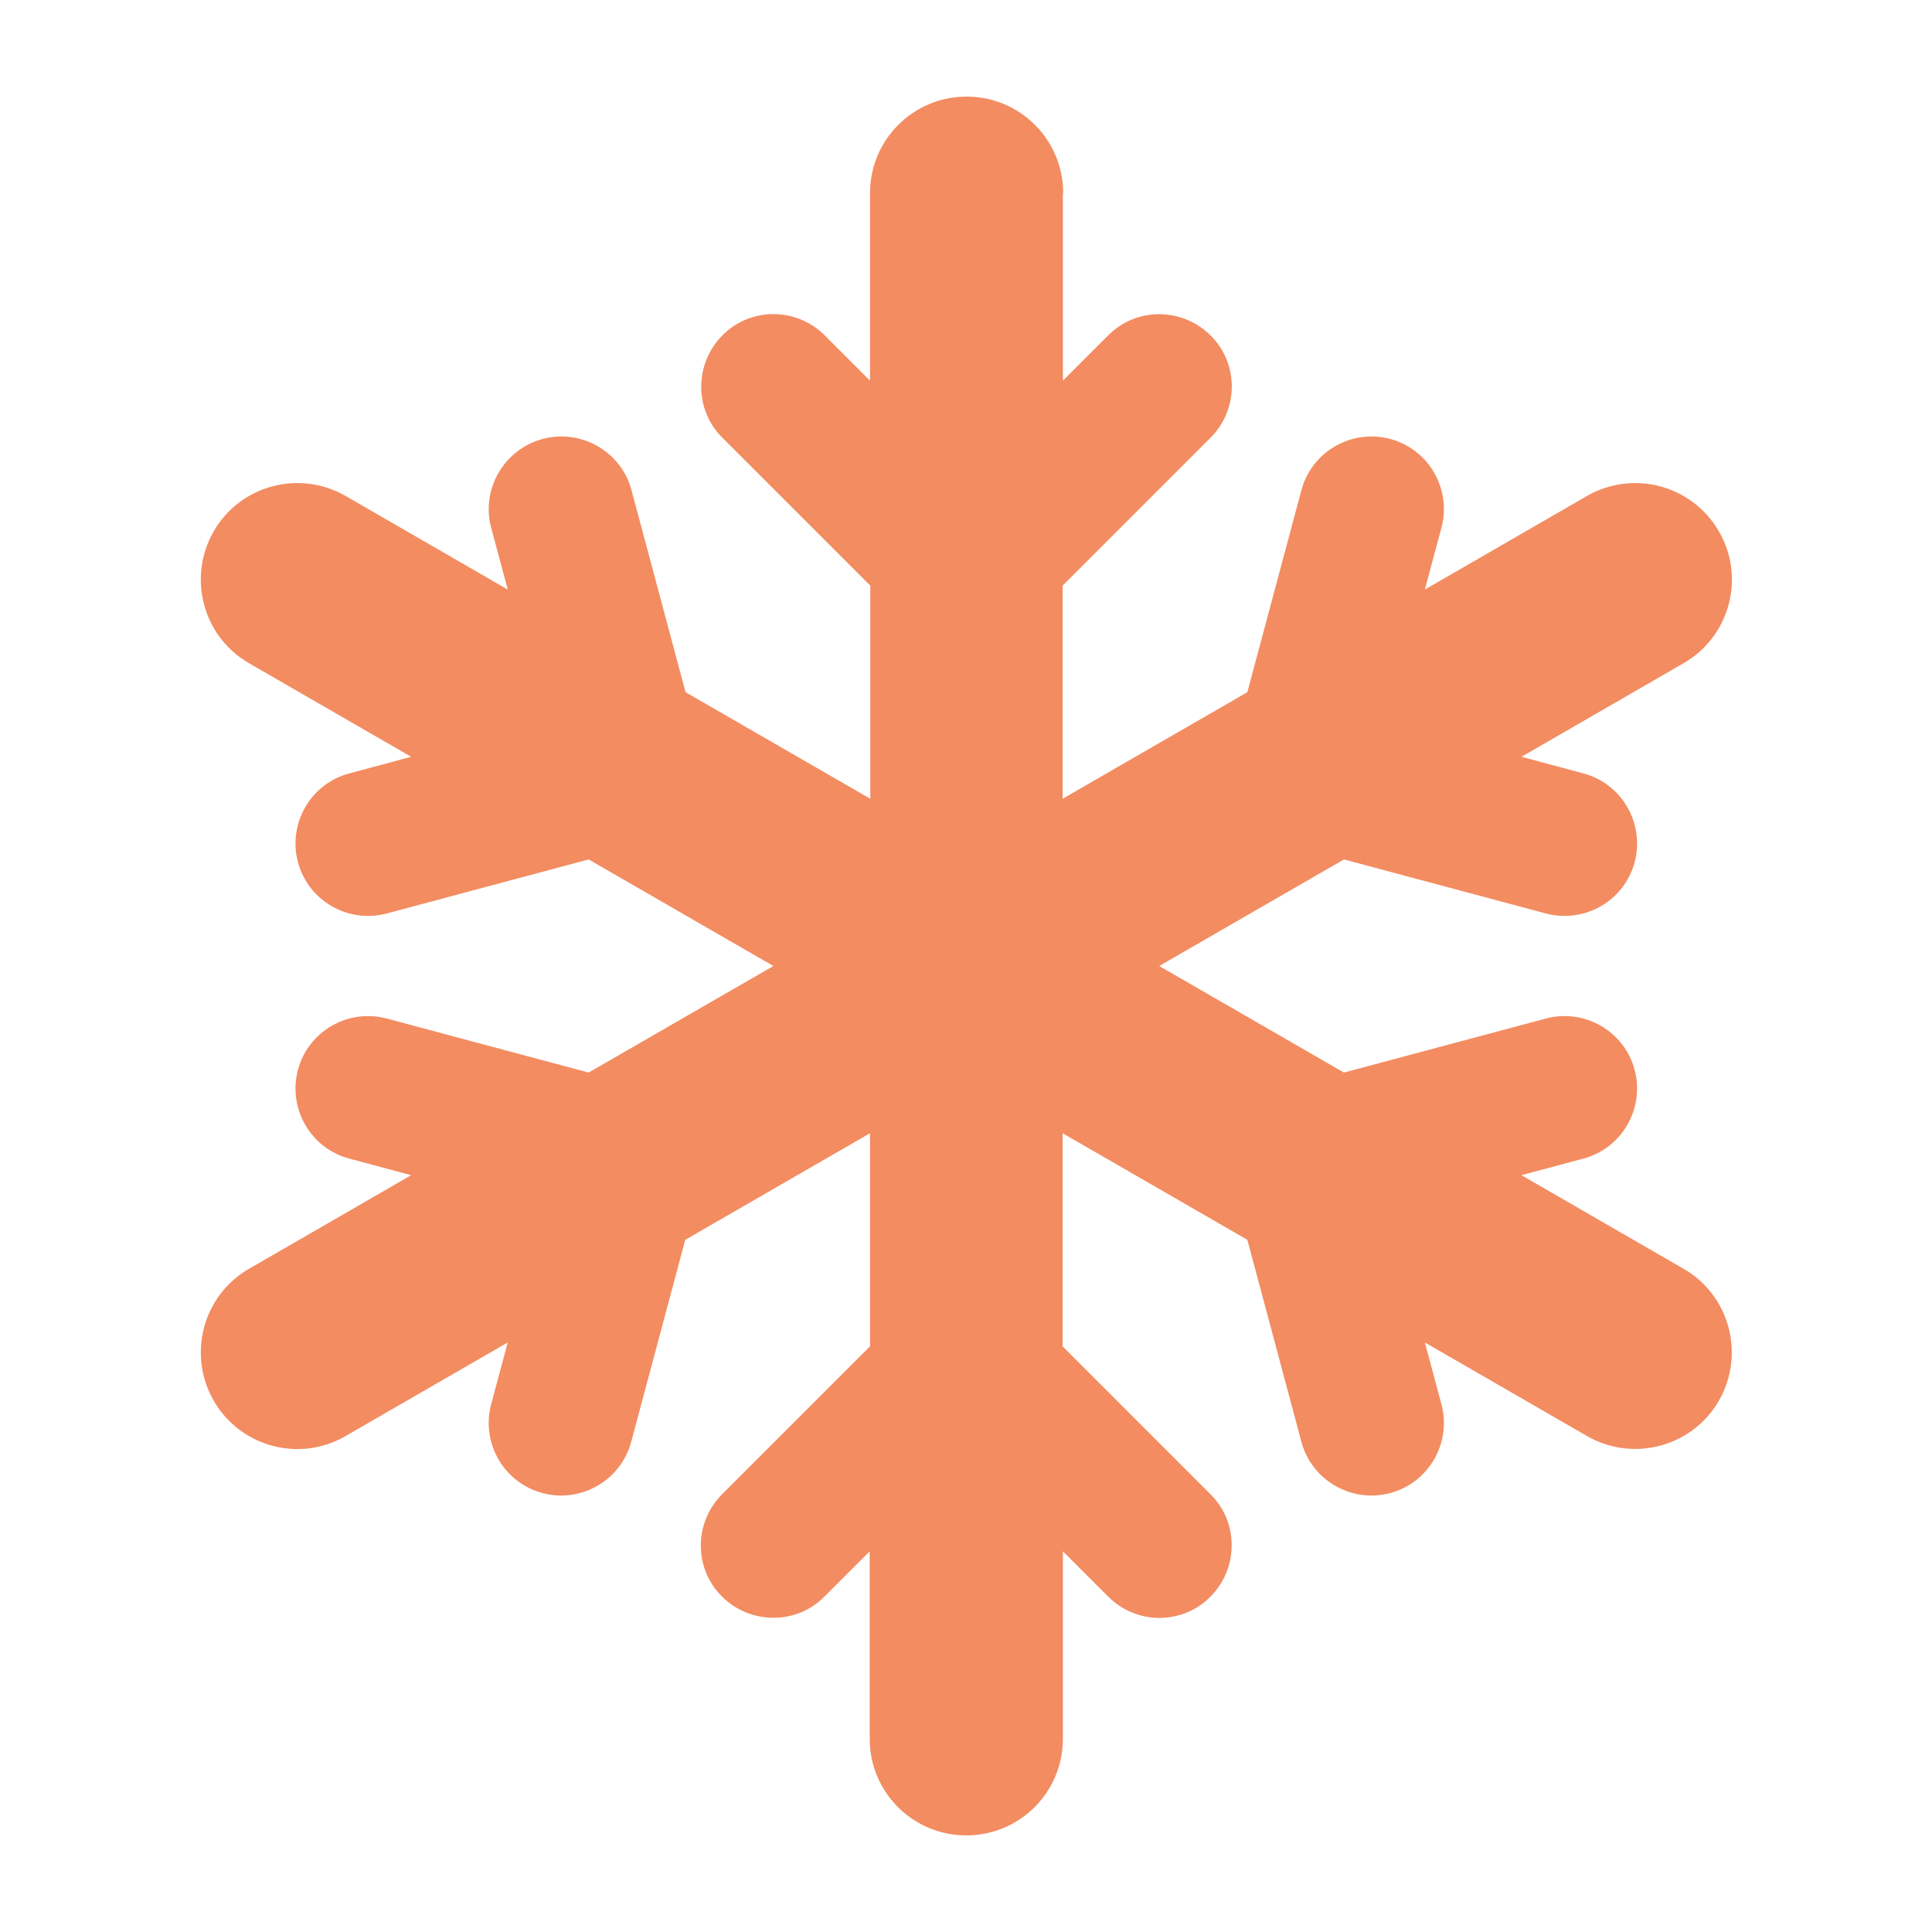
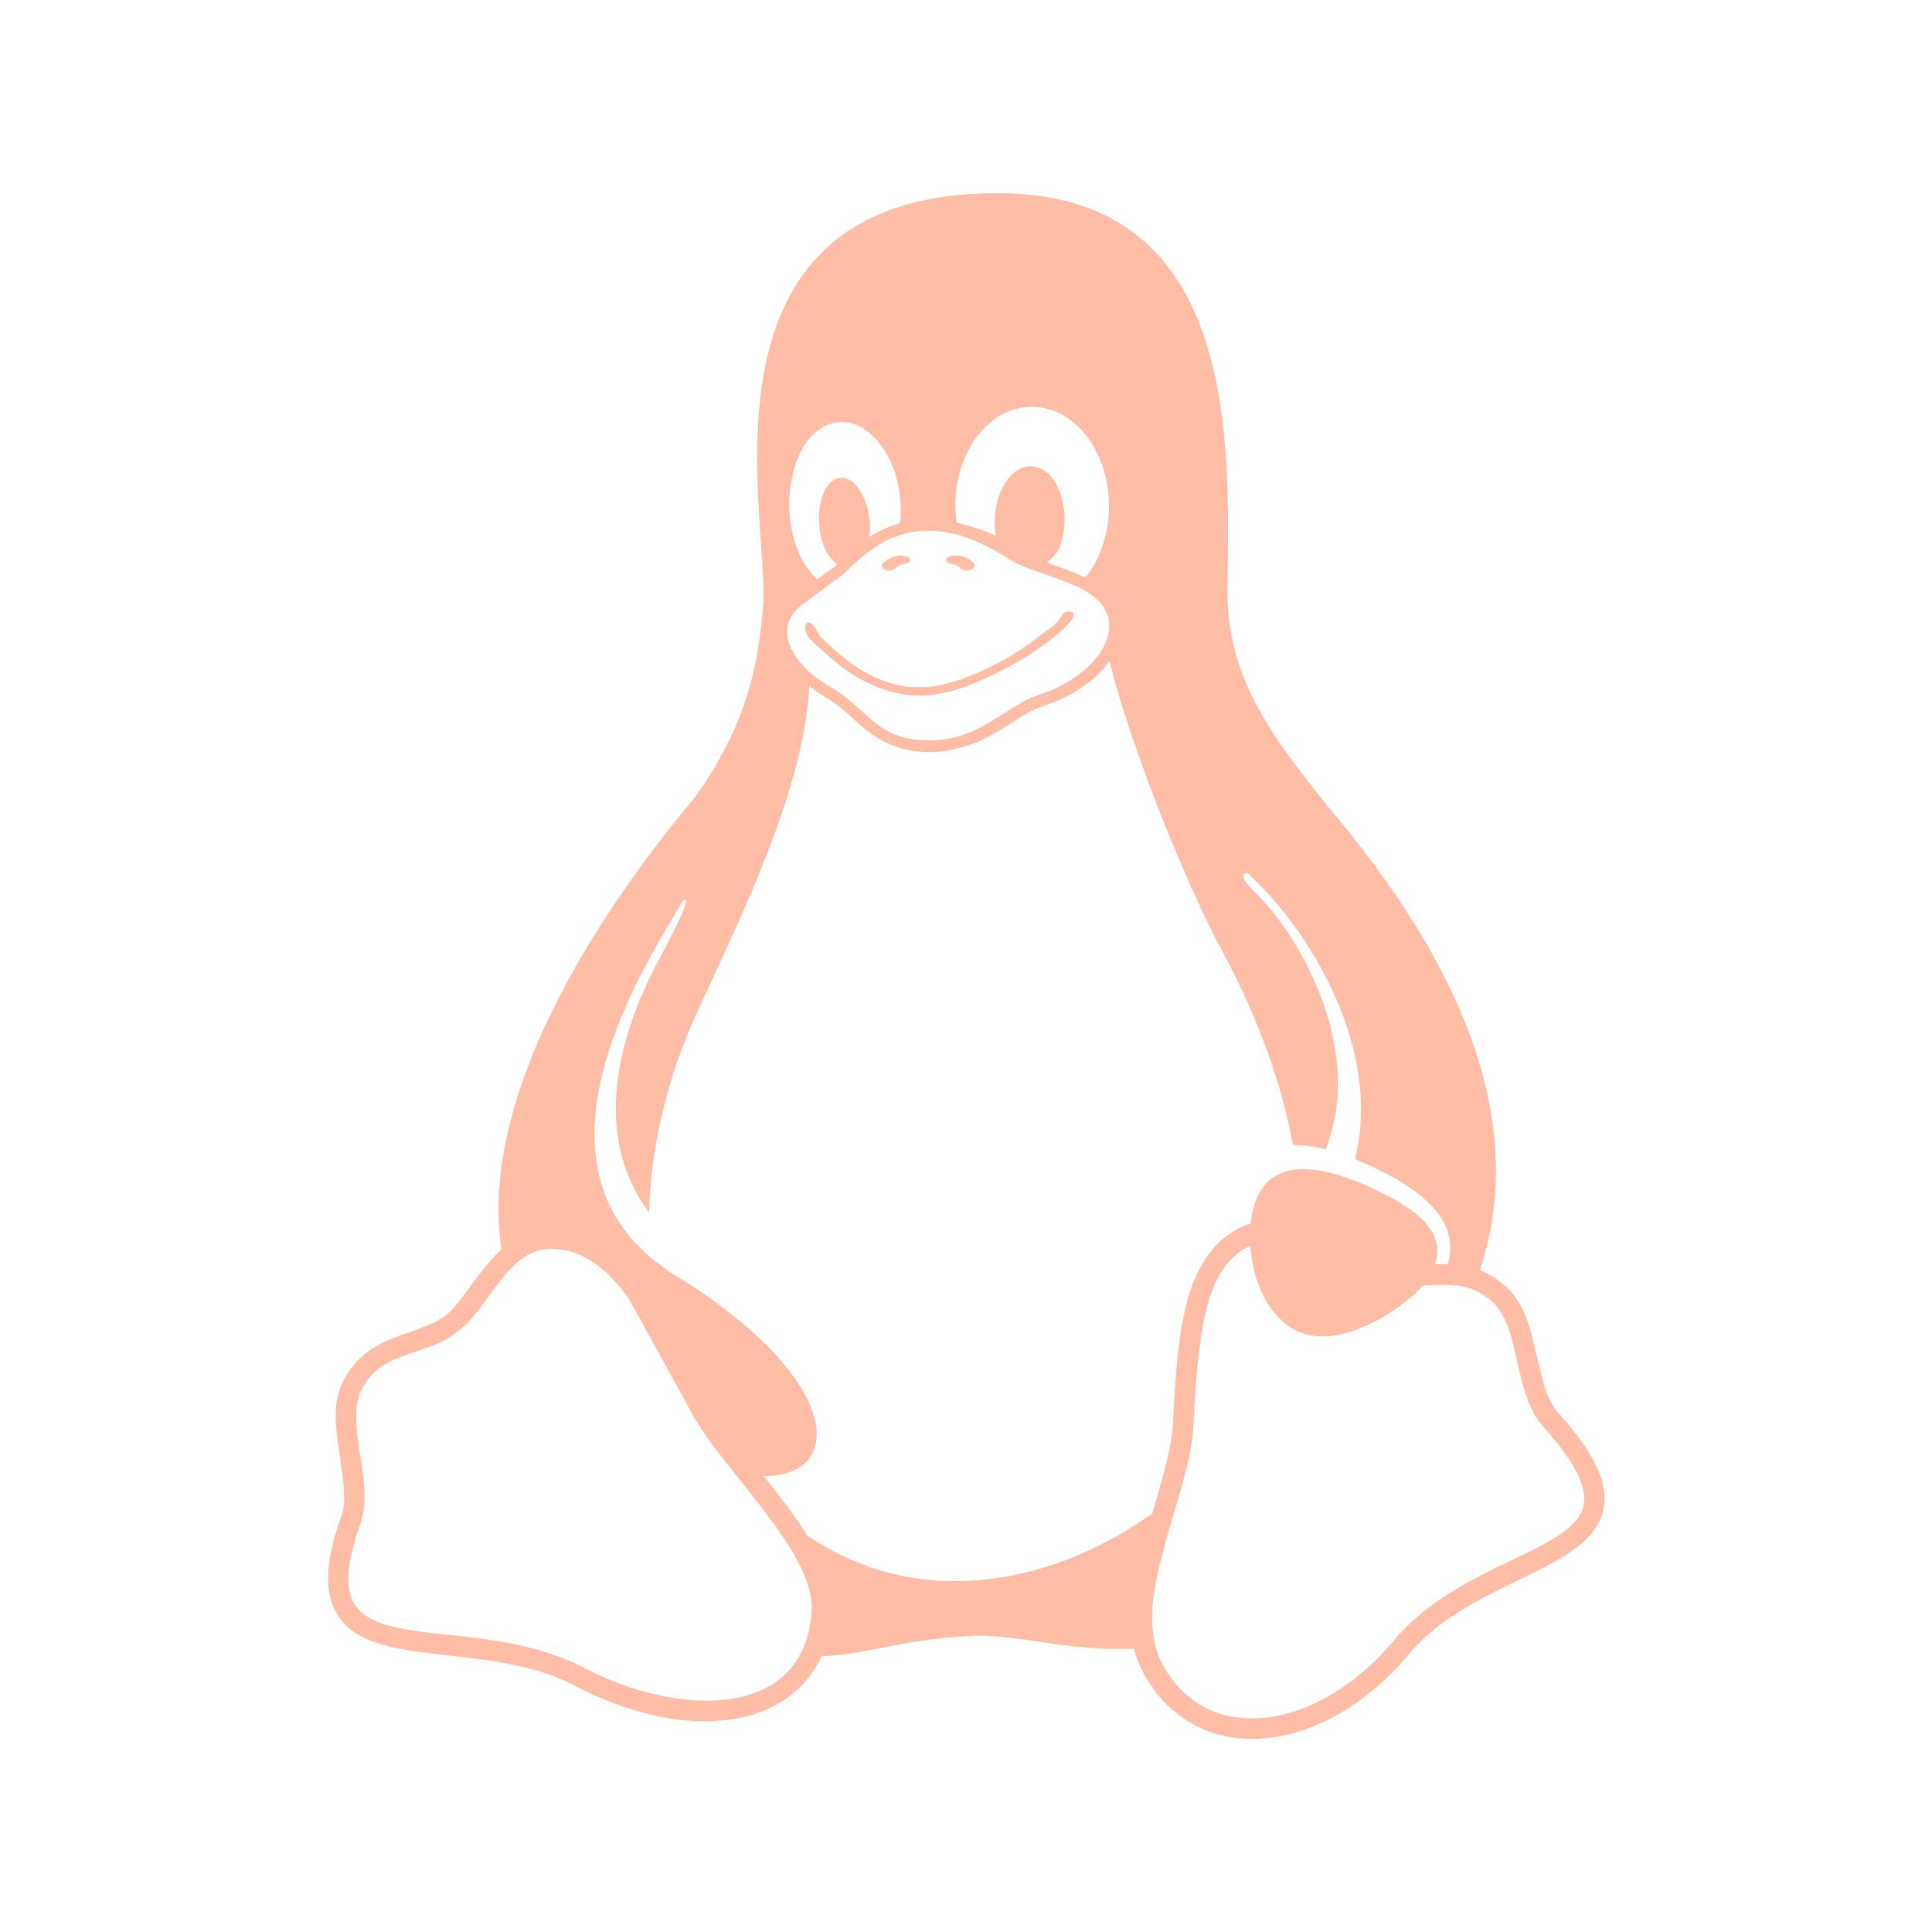
<svg xmlns="http://www.w3.org/2000/svg" viewBox="0 0 640 640">
-   <path fill="#f38c61" d="M352.2 64C352.2 46.3 337.9 32 320.2 32C302.5 32 288.2 46.3 288.2 64L288.2 126.1L273.2 111.1C263.8 101.7 248.6 101.7 239.3 111.1C230 120.5 229.9 135.7 239.3 145L288.3 194L288.3 264.6L227.1 229.3L209.2 162.4C205.8 149.6 192.6 142 179.8 145.4C167 148.8 159.3 162 162.7 174.8L168.2 195.3L114.5 164.3C99.2 155.5 79.6 160.7 70.8 176C62 191.3 67.2 210.9 82.5 219.7L136.2 250.7L115.7 256.2C102.9 259.6 95.3 272.8 98.7 285.6C102.1 298.4 115.3 306 128.1 302.6L195 284.7L256.2 320L195 355.3L128.1 337.4C115.3 334 102.1 341.6 98.7 354.4C95.3 367.2 102.9 380.4 115.7 383.8L136.2 389.3L82.5 420.3C67.2 429.1 62 448.7 70.8 464C79.6 479.3 99.2 484.6 114.5 475.7L168.2 444.7L162.7 465.2C159.3 478 166.9 491.2 179.7 494.6C192.5 498 205.7 490.4 209.1 477.6L227 410.7L288.2 375.4L288.2 446L239.2 495C229.8 504.4 229.8 519.6 239.2 528.9C248.6 538.2 263.8 538.3 273.1 528.9L288.1 513.9L288.1 576C288.1 593.7 302.4 608 320.1 608C337.8 608 352.1 593.7 352.1 576L352.1 513.9L367.1 528.9C376.5 538.3 391.7 538.3 401 528.9C410.3 519.5 410.4 504.3 401 495L352 446L352 375.4L413.2 410.7L431.1 477.6C434.5 490.4 447.7 498 460.5 494.6C473.3 491.2 480.9 478 477.5 465.2L472 444.7L525.7 475.7C541 484.5 560.6 479.3 569.4 464C578.2 448.7 573 429.1 557.7 420.3L504 389.3L524.5 383.8C537.3 380.4 544.9 367.2 541.5 354.4C538.1 341.6 524.9 334 512.1 337.4L445.2 355.3L384 320L445.2 284.7L512.1 302.6C524.9 306 538.1 298.4 541.5 285.6C544.9 272.8 537.3 259.6 524.5 256.2L504 250.7L557.7 219.7C573 210.9 578.3 191.3 569.4 176C560.5 160.7 541 155.5 525.7 164.3L472 195.3L477.5 174.8C480.9 162 473.3 148.8 460.5 145.4C447.7 142 434.5 149.6 431.1 162.4L413.2 229.3L352 264.6L352 194L401 145C410.4 135.6 410.4 120.4 401 111.1C391.6 101.8 376.4 101.7 367.1 111.1L352.1 126.1L352.1 64z" />
+   <path fill="#ffbda6" d="M316.9 187.3C317.9 187.8 318.7 189 319.9 189C321 189 322.7 188.6 322.8 187.5C323 186.1 320.9 185.2 319.6 184.6C317.9 183.9 315.7 183.6 314.1 184.5C313.7 184.7 313.3 185.2 313.5 185.6C313.8 186.9 315.8 186.7 316.9 187.3zM295 189C296.2 189 297 187.8 298 187.3C299.1 186.7 301.1 186.9 301.5 185.7C301.7 185.3 301.3 184.8 300.9 184.6C299.3 183.7 297.1 184 295.4 184.7C294.1 185.3 292 186.2 292.2 187.6C292.3 188.6 294 189.1 295 189zM516 467.8C512.4 463.8 510.7 456.2 508.8 448.1C507 440 504.9 431.3 498.3 425.7C497 424.6 495.7 423.6 494.3 422.8C493 422 491.6 421.3 490.2 420.8C499.4 393.5 495.8 366.3 486.5 341.7C475.1 311.6 455.2 285.3 440 267.3C422.9 245.8 406.3 225.4 406.6 195.3C407.1 149.4 411.7 64.1 330.8 64C228.4 63.8 254 167.4 252.9 199.2C251.2 222.6 246.5 241 230.4 263.9C211.5 286.4 184.9 322.7 172.3 360.6C166.3 378.5 163.5 396.7 166.1 413.9C159.6 419.7 154.7 428.6 149.5 434.1C145.3 438.4 139.2 440 132.5 442.4C125.8 444.8 118.5 448.4 114 456.9C111.9 460.8 111.2 465 111.2 469.3C111.2 473.2 111.8 477.2 112.4 481.1C113.6 489.2 114.9 496.8 113.2 501.9C108 516.3 107.3 526.3 111 533.6C114.8 540.9 122.4 544.1 131.1 545.9C148.4 549.5 171.9 548.6 190.4 558.4C210.2 568.8 230.3 572.5 246.3 568.8C257.9 566.2 267.4 559.2 272.2 548.6C284.7 548.5 298.5 543.2 320.5 542C335.4 540.8 354.1 547.3 375.6 546.1C376.2 548.4 377 550.7 378.1 552.8L378.1 552.9C386.4 569.6 401.9 577.2 418.4 575.9C435 574.6 452.5 564.9 466.7 548C480.3 531.6 502.7 524.8 517.6 515.8C525 511.3 531 505.7 531.5 497.5C531.9 489.3 527.1 480.2 516 467.8zM319.8 151.3C329.6 129.1 354 129.5 363.8 150.9C370.3 165.1 367.4 181.8 359.5 191.3C357.9 190.5 353.6 188.7 346.9 186.4C348 185.2 350 183.7 350.8 181.8C355.6 170 350.6 154.8 341.7 154.5C334.4 154 327.8 165.3 329.9 177.5C325.8 175.5 320.5 174 316.9 173.1C315.9 166.2 316.6 158.5 319.8 151.3zM279.1 139.8C289.2 139.8 299.9 154 298.2 173.3C294.7 174.3 291.1 175.8 288 177.9C289.2 169 284.7 157.8 278.4 158.3C270 159 268.6 179.5 276.6 186.4C277.6 187.2 278.5 186.2 270.7 191.9C255.1 177.3 260.2 139.8 279.1 139.8zM265.5 200.5C271.7 195.9 279.1 190.5 279.6 190C284.3 185.6 293.1 175.8 307.5 175.8C314.6 175.8 323.1 178.1 333.4 184.7C339.7 188.8 344.7 189.1 356 194C364.4 197.5 369.7 203.7 366.5 212.2C363.9 219.3 355.5 226.6 343.8 230.3C332.7 233.9 324 246.3 305.6 245.2C301.7 245 298.6 244.2 296 243.1C288 239.6 283.8 232.7 276 228.1C267.4 223.3 262.8 217.7 261.3 212.8C259.9 207.9 261.3 203.8 265.5 200.5zM268.8 534.5C266.1 569.6 224.9 568.9 193.5 552.5C163.6 536.7 124.9 546 117 530.6C114.6 525.9 114.6 517.9 119.6 504.2L119.6 504C122 496.4 120.2 488 119 480.1C117.8 472.3 117.2 465.1 119.9 460.1C123.4 453.4 128.4 451 134.7 448.8C145 445.1 146.5 445.4 154.3 438.9C159.8 433.2 163.8 426 168.6 420.9C173.7 415.4 178.6 412.8 186.3 414C194.4 415.2 201.4 420.8 208.2 430L227.8 465.6C237.3 485.5 270.9 514 268.8 534.5zM267.4 508.6C263.3 502 257.8 495 253 489C260.1 489 267.2 486.8 269.7 480.1C272 473.9 269.7 465.2 262.3 455.2C248.8 437 224 422.7 224 422.7C210.5 414.3 202.9 404 199.4 392.8C195.9 381.6 196.4 369.5 199.1 357.6C204.3 334.7 217.7 312.4 226.3 298.4C228.6 296.7 227.1 301.6 217.6 319.2C209.1 335.3 193.2 372.5 215 401.6C215.6 380.9 220.5 359.8 228.8 340.1C240.8 312.7 266.1 265.2 268.1 227.4C269.2 228.2 272.7 230.6 274.3 231.5C278.9 234.2 282.4 238.2 286.9 241.8C299.3 251.8 315.4 251 329.3 243C335.5 239.5 340.5 235.5 345.2 234C355.1 230.9 363 225.4 367.5 219C375.2 249.4 393.2 293.3 404.7 314.7C410.8 326.1 423 350.2 428.3 379.3C431.6 379.2 435.3 379.7 439.2 380.7C453 345 427.5 306.5 415.9 295.8C411.2 291.2 411 289.2 413.3 289.3C425.9 300.5 442.5 323 448.5 348.3C451.3 359.9 451.8 372 448.9 384C465.3 390.8 484.8 401.9 479.6 418.8C477.4 418.7 476.4 418.8 475.4 418.8C478.6 408.7 471.5 401.2 452.6 392.7C433 384.1 416.6 384.1 414.3 405.2C402.2 409.4 396 419.9 392.9 432.5C390.1 443.7 389.3 457.2 388.5 472.4C388 480.1 384.9 490.4 381.7 501.4C349.6 524.3 305 534.3 267.4 508.6zM524.8 497.1C523.9 513.9 483.6 517 461.6 543.6C448.4 559.3 432.2 568 418 569.1C403.8 570.2 391.5 564.3 384.3 549.8C379.6 538.7 381.9 526.7 385.4 513.5C389.1 499.3 394.6 484.7 395.3 472.9C396.1 457.7 397 444.4 399.5 434.2C402.1 423.9 406.1 417 413.2 413.1C413.5 412.9 413.9 412.8 414.2 412.6C415 425.8 421.5 439.2 433 442.1C445.6 445.4 463.7 434.6 471.4 425.8C480.4 425.5 487.1 424.9 494 430.9C503.9 439.4 501.1 461.2 511.1 472.5C521.7 484.1 525.1 492 524.8 497.1zM269.4 212.7C271.4 214.6 274.1 217.2 277.4 219.8C284 225 293.2 230.4 304.7 230.4C316.3 230.4 327.2 224.5 336.5 219.6C341.4 217 347.4 212.6 351.3 209.2C355.2 205.8 357.2 202.9 354.4 202.6C351.6 202.3 351.8 205.2 348.4 207.7C344 210.9 338.7 215.1 334.5 217.5C327.1 221.7 315 227.7 304.6 227.7C294.2 227.7 285.9 222.9 279.7 218C276.6 215.5 274 213 272 211.1C270.5 209.7 270.1 206.5 267.7 206.2C266.3 206.1 265.9 209.9 269.4 212.7z" />
</svg>
